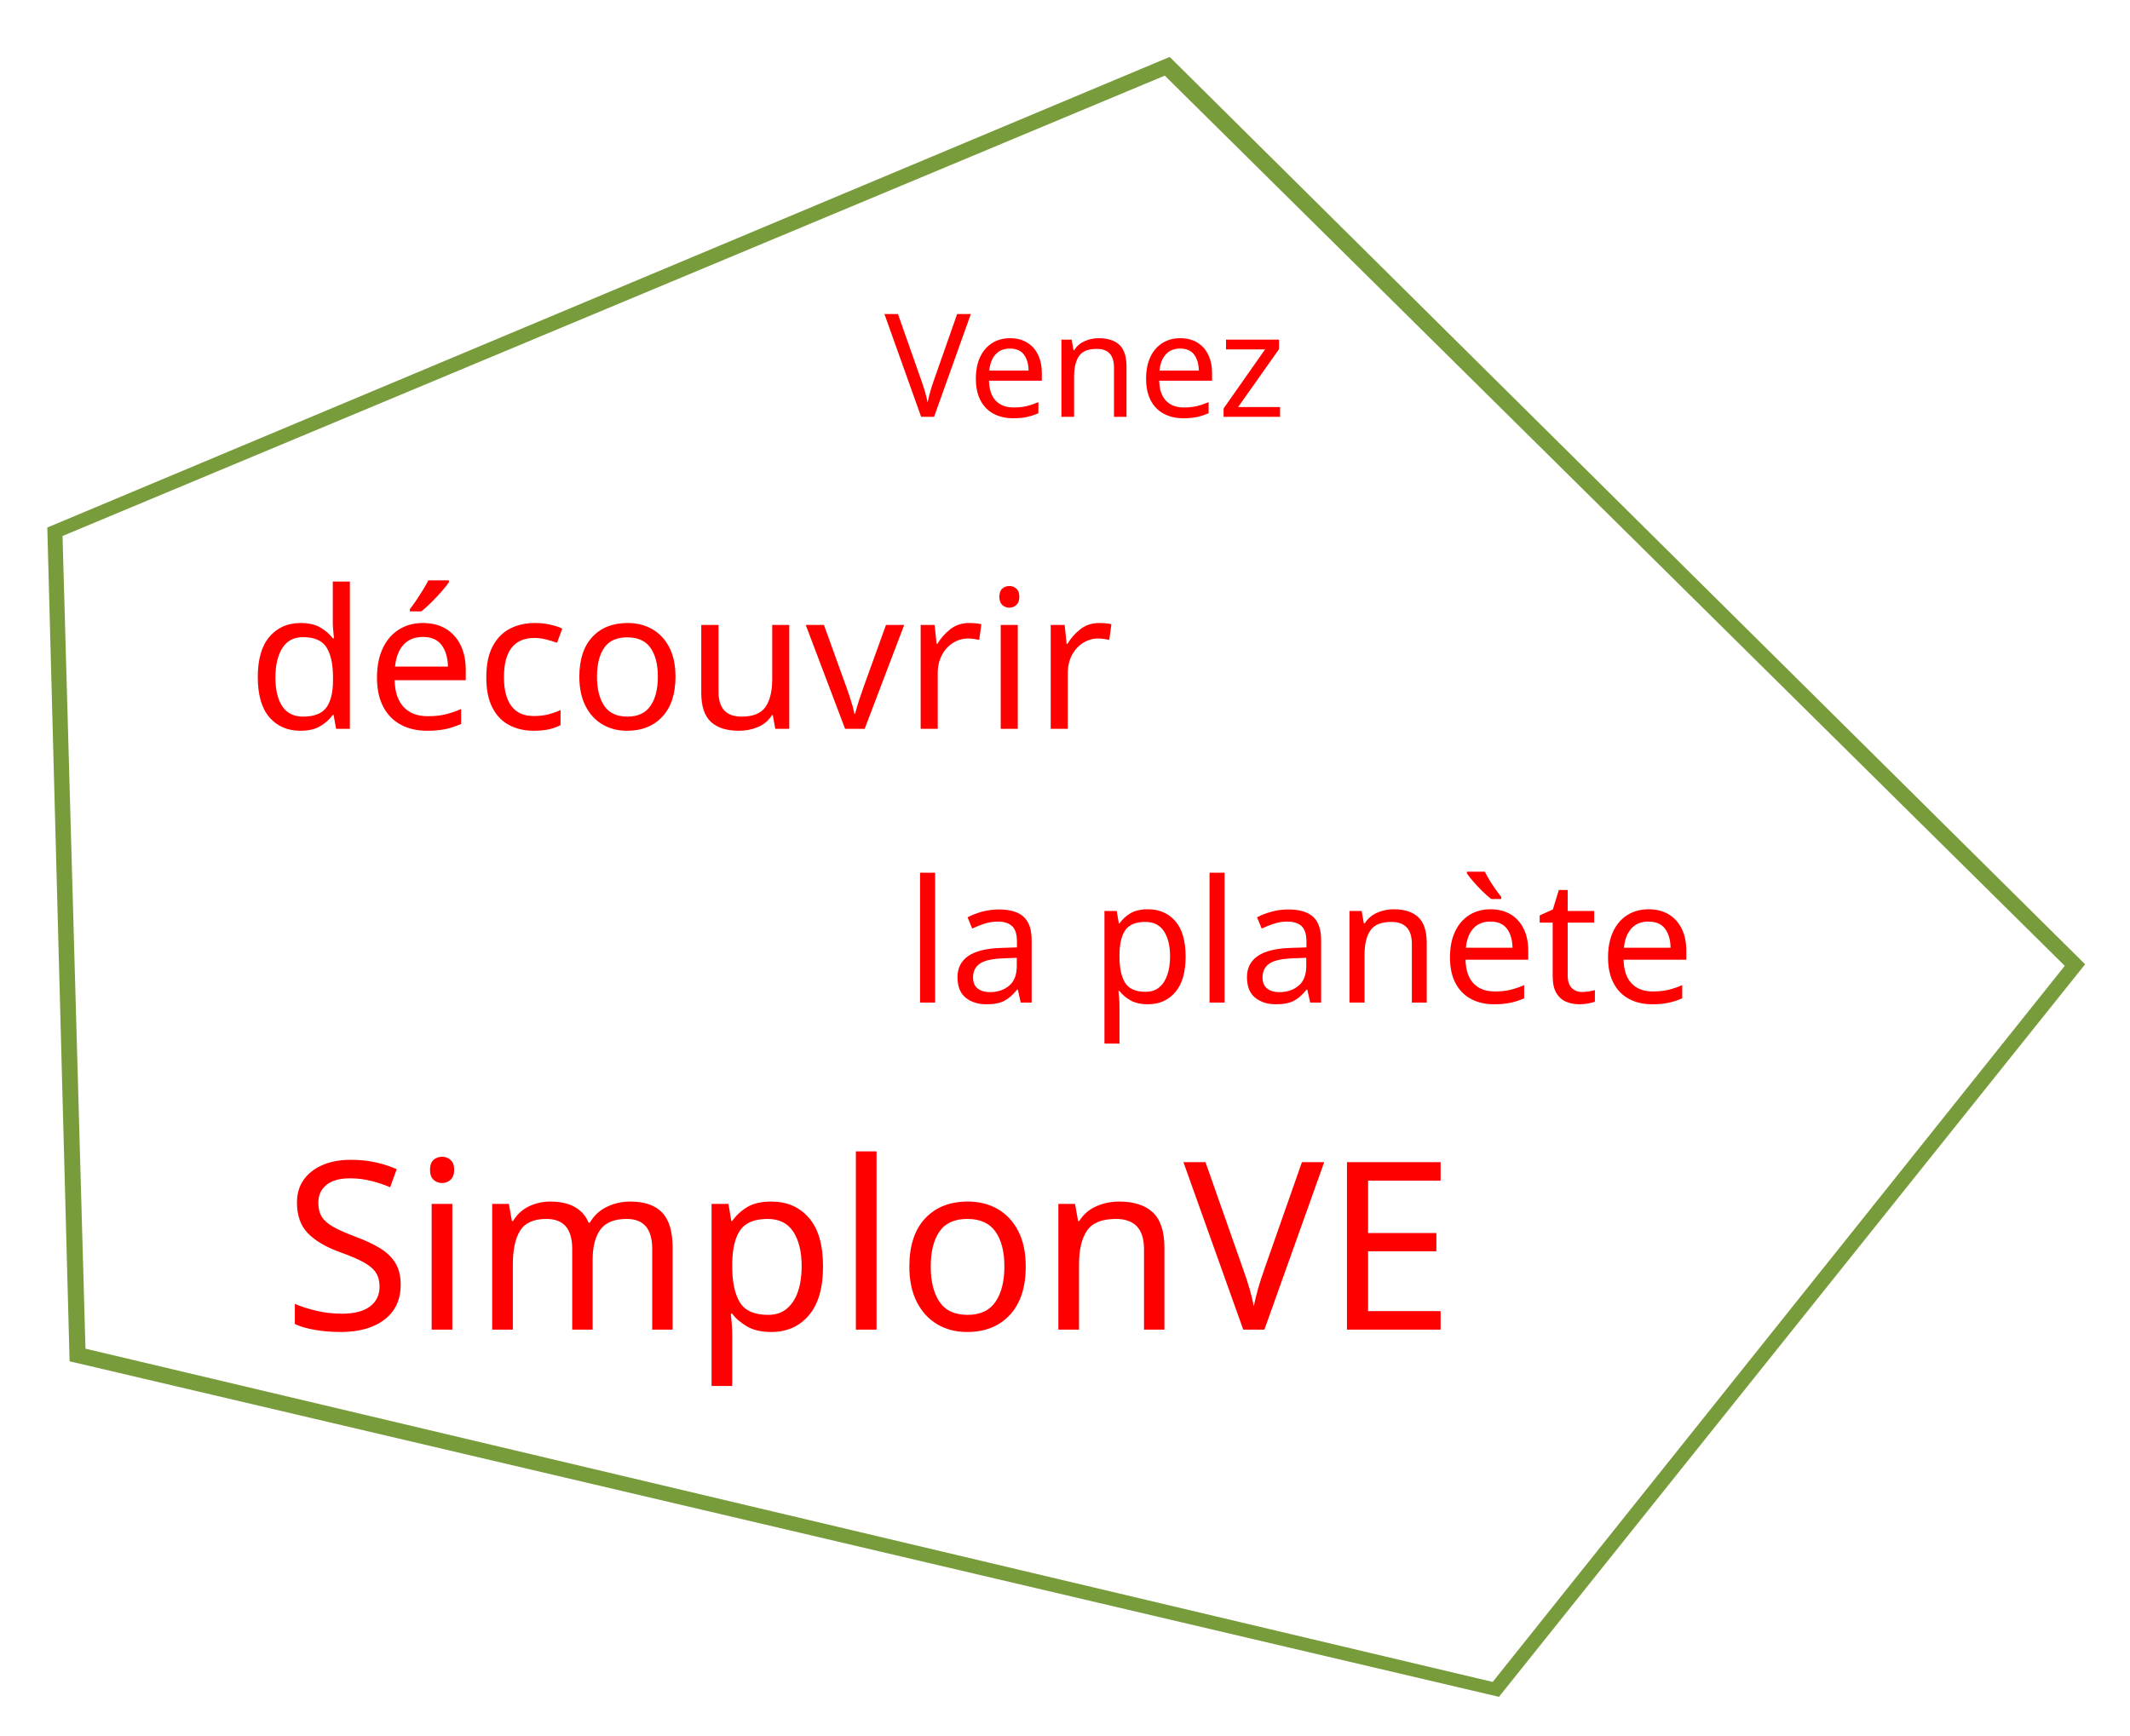
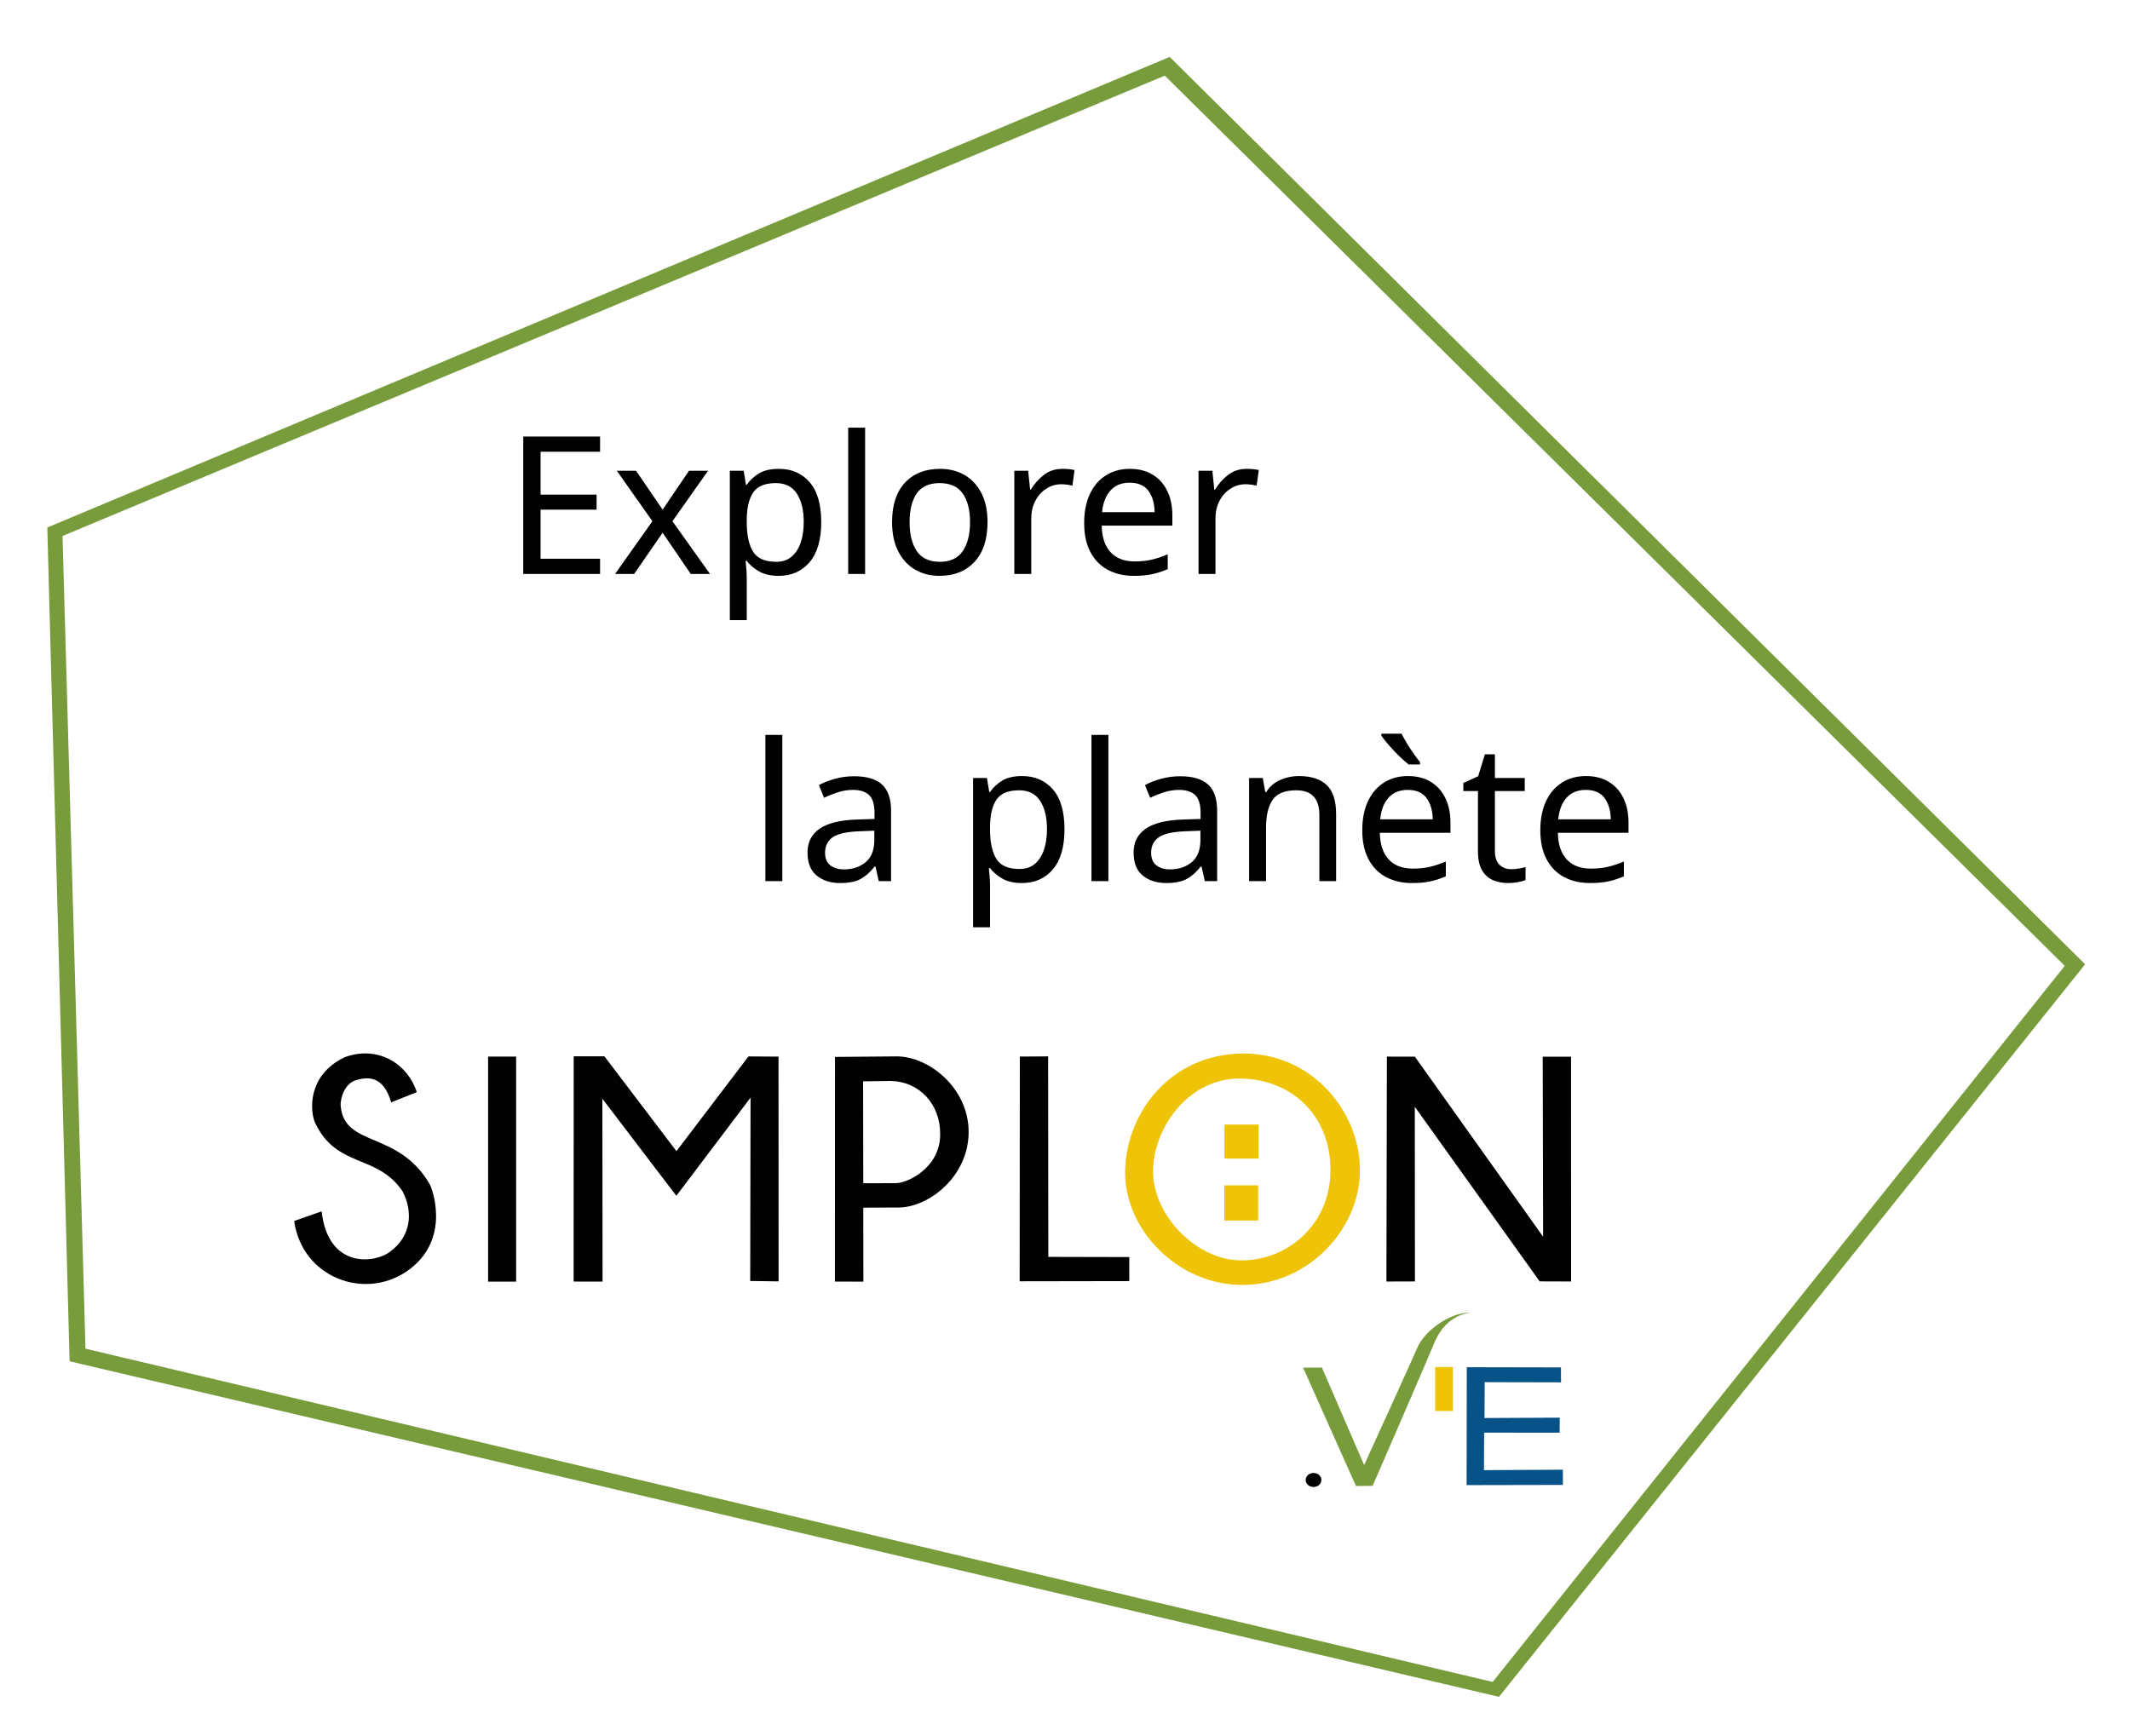
<svg xmlns="http://www.w3.org/2000/svg" id="svg3039" version="1.1" width="1350" height="1100">
  <defs id="defs3043" />
  <path style="fill:#789c3c;fill-opacity:1;stroke:none;stroke-width:1.507px;stroke-linecap:butt;stroke-linejoin:miter;stroke-opacity:1" d="M 741.348,36.082 29.98,334.423 44.104,862.983 950.051,1075.687 1321.553,611.297 z M 738.241,47.946 1308.654,612.285 946.06,1066.245 54.179,854.979 39.632,339.791 z" id="path2982" />
-   <text xml:space="preserve" style="font-size:91.278px;font-style:normal;font-weight:normal;line-height:125%;letter-spacing:0px;word-spacing:0px;fill:#ff0000;fill-opacity:1;stroke:none;font-family:Sans" x="560.547" y="264.242" id="text2992">
-     <tspan id="tspan2994" x="560.547" y="264.242">Venez</tspan>
+   <text xml:space="preserve" style="font-size:122px;font-style:normal;font-weight:normal;line-height:125%;letter-spacing:0px;word-spacing:0px;fill:#000000;fill-opacity:1;stroke:none;font-family:Sans" x="319.813" y="363.836" id="text2996">
+     <tspan id="tspan2998" x="319.813" y="363.836">Explorer</tspan>
  </text>
-   <text xml:space="preserve" style="font-size:122.848px;font-style:normal;font-weight:normal;line-height:125%;letter-spacing:0px;word-spacing:0px;fill:#ff0000;fill-opacity:1;stroke:none;font-family:Sans" x="156.631" y="462.022" id="text2996">
-     <tspan id="tspan2998" x="156.631" y="462.022">découvrir</tspan>
+   <text xml:space="preserve" style="font-size:122px;font-style:normal;font-weight:normal;line-height:125%;letter-spacing:0px;word-spacing:0px;fill:#000000;fill-opacity:1;stroke:none;font-family:Sans" x="474.727" y="558.577" id="text3000">
+     <tspan id="tspan3002" x="474.727" y="558.577">la planète</tspan>
  </text>
-   <text xml:space="preserve" style="font-size:108.306px;font-style:normal;font-weight:normal;line-height:125%;letter-spacing:0px;word-spacing:0px;fill:#ff0000;fill-opacity:1;stroke:none;font-family:Sans" x="573.939" y="635.573" id="text3000">
-     <tspan id="tspan3002" x="573.939" y="635.573">la planète</tspan>
-   </text>
-   <text xml:space="preserve" style="font-size:148.713px;font-style:normal;font-weight:normal;line-height:125%;letter-spacing:0px;word-spacing:0px;fill:#ff0000;fill-opacity:1;stroke:none;font-family:Sans" x="179.298" y="842.92" id="text3004">
-     <tspan id="tspan3006" x="179.298" y="842.92">SimplonVE</tspan>
-   </text>
+   <rect style="fill:#efc308;fill-opacity:1;stroke:none;display:inline" id="rect3957" width="21.438" height="22.141" x="775.943" y="751.507" />
+   <path style="fill:#010101;fill-opacity:1;stroke:none;display:inline" id="path3922" d="m 2662.194,2262.608 a 13.931,13.931 0 1 1 -27.861,0 13.931,13.931 0 1 1 27.861,0 z" transform="matrix(0.3572014,0,0,0.3172559,-113.4369,220.394)" />
+   <path style="fill:#789c3c;fill-opacity:1;stroke:none;display:inline" d="m 825.89,866.997 33.525,75.036 10.573,-0.099 c 0,0 36.644,-84.397 38.633,-89.533 1.988,-5.136 7.91,-17.997 23.36,-20.378 -14.358,0.197 -29.421,12.504 -33.563,22.113 -4.142,9.609 -33.828,74.631 -33.828,74.631 L 837.828,866.937 z" id="path3924" />
+   <rect style="fill:#efc308;fill-opacity:1;stroke:none;display:inline" id="rect3926" width="11.256" height="27.891" x="909.607" y="866.608" />
+   <path style="fill:#075387;fill-opacity:1;stroke:none;display:inline" d="m 929.644,866.729 59.688,0.118 0.057,9.489 -48.383,-0.118 -0.117,22.727 47.68,-0.235 -0.057,9.548 -47.856,-0.057 -0.117,23.782 50.023,-0.292 0,9.665 -61.035,0.118 z" id="path3928" />
+   <path style="fill:#010101;fill-opacity:1;stroke:none;display:inline" d="m 186.443,774.039 c 4.97,35.62 44.069,50.448 71.24,31.975 27.171,-18.473 17.562,-49.371 14.745,-55.17 -19.881,-34.46 -54.341,-23.194 -56.495,-49.868 -0.33,-5.302 2.817,-14.248 9.775,-16.236 8.284,-2.485 17.562,-2.154 22.201,14.082 l 16.236,-6.461 c -5.467,-17.396 -24.023,-29.987 -45.561,-22.2 -24.188,11.432 -22.035,34.626 -18.887,41.584 13.751,29.159 39.431,19.55 55.501,43.573 6.627,12.923 5.633,28.33 -8.118,38.271 -9.112,7.124 -39.099,11.266 -43.241,-25.68 z" id="path3876" />
+   <rect style="fill:#010101;fill-opacity:1;stroke:none;display:inline" id="rect3878" width="17.775" height="142.657" x="309.351" y="669.816" />
+   <path style="fill:#010101;fill-opacity:1;stroke:none;display:inline" d="m 363.57,812.427 0.038,-142.792 19.469,0 45.649,60.128 45.649,-60.051 19.061,0.117 0.038,142.48 -17.99,-0.235 0.212,-116.247 -47.031,62.237 -46.878,-61.534 0.117,115.916 z" id="path3880" />
+   <path style="fill:#010101;fill-opacity:1;stroke:none;display:inline" d="m 568.468,669.681 -39.247,0.35 -0.049,142.396 18.036,0.061 -0.061,-46.916 22.35,-0.08 c 19.326,-0.102 44.429,-19.774 44.429,-47.895 0,-27.765 -24.99,-47.81 -45.458,-47.915 z m -4.035,15.579 c 18.421,0.357 31.705,14.875 31.447,33.974 -0.038,20.852 -20.341,30.796 -28.172,30.818 l -20.562,0.06 -0.11,-64.612 17.396,-0.24 z" id="path3882" />
+   <path style="fill:#010101;fill-opacity:1;stroke:none;display:inline" d="m 646.259,812.254 0.118,-142.454 17.924,-0.117 0.118,127.108 51.312,0.118 0,15.229 z" id="path3887" />
+   <path style="fill:#efc308;fill-opacity:1;stroke:none;display:inline" d="m 788.997,667.873 c -0.688,-0.008 -1.382,0 -2.077,0.011 -44.485,0.703 -72.661,36.508 -73.799,73.62 -1.138,37.111 32.831,73.309 74.688,73.07 41.857,-0.239 74.148,-35.67 74.148,-72.781 0,-36.531 -29.602,-73.445 -72.96,-73.919 z m -2.976,15.868 c 33.148,0.333 57.65,24.012 57.222,58.78 -0.428,34.768 -28.107,56.647 -56.603,56.493 -28.496,-0.155 -55.459,-28.419 -55.814,-55.784 -0.356,-27.365 22.046,-59.822 55.195,-59.489 z m -9.957,29.17 0,21.551 21.551,0 0,-21.551 -21.551,0 z m -0.239,38.657 0,0.469 21.561,0 0,21.321 0.231,0 0,-21.79 -21.79,0 z m 21.561,21.79 -21.561,0 0,0.239 21.561,0 0,-0.239 z" id="path3889" />
+   <path style="fill:#010101;fill-opacity:1;stroke:none;display:inline" d="m 878.721,812.406 0.296,-142.574 17.732,0.015 81.281,114.162 -0.254,-114.121 17.95,-0.019 0.038,142.517 -19.918,-0.076 -79.136,-110.671 0.076,110.708 z" id="path3916" />
</svg>
